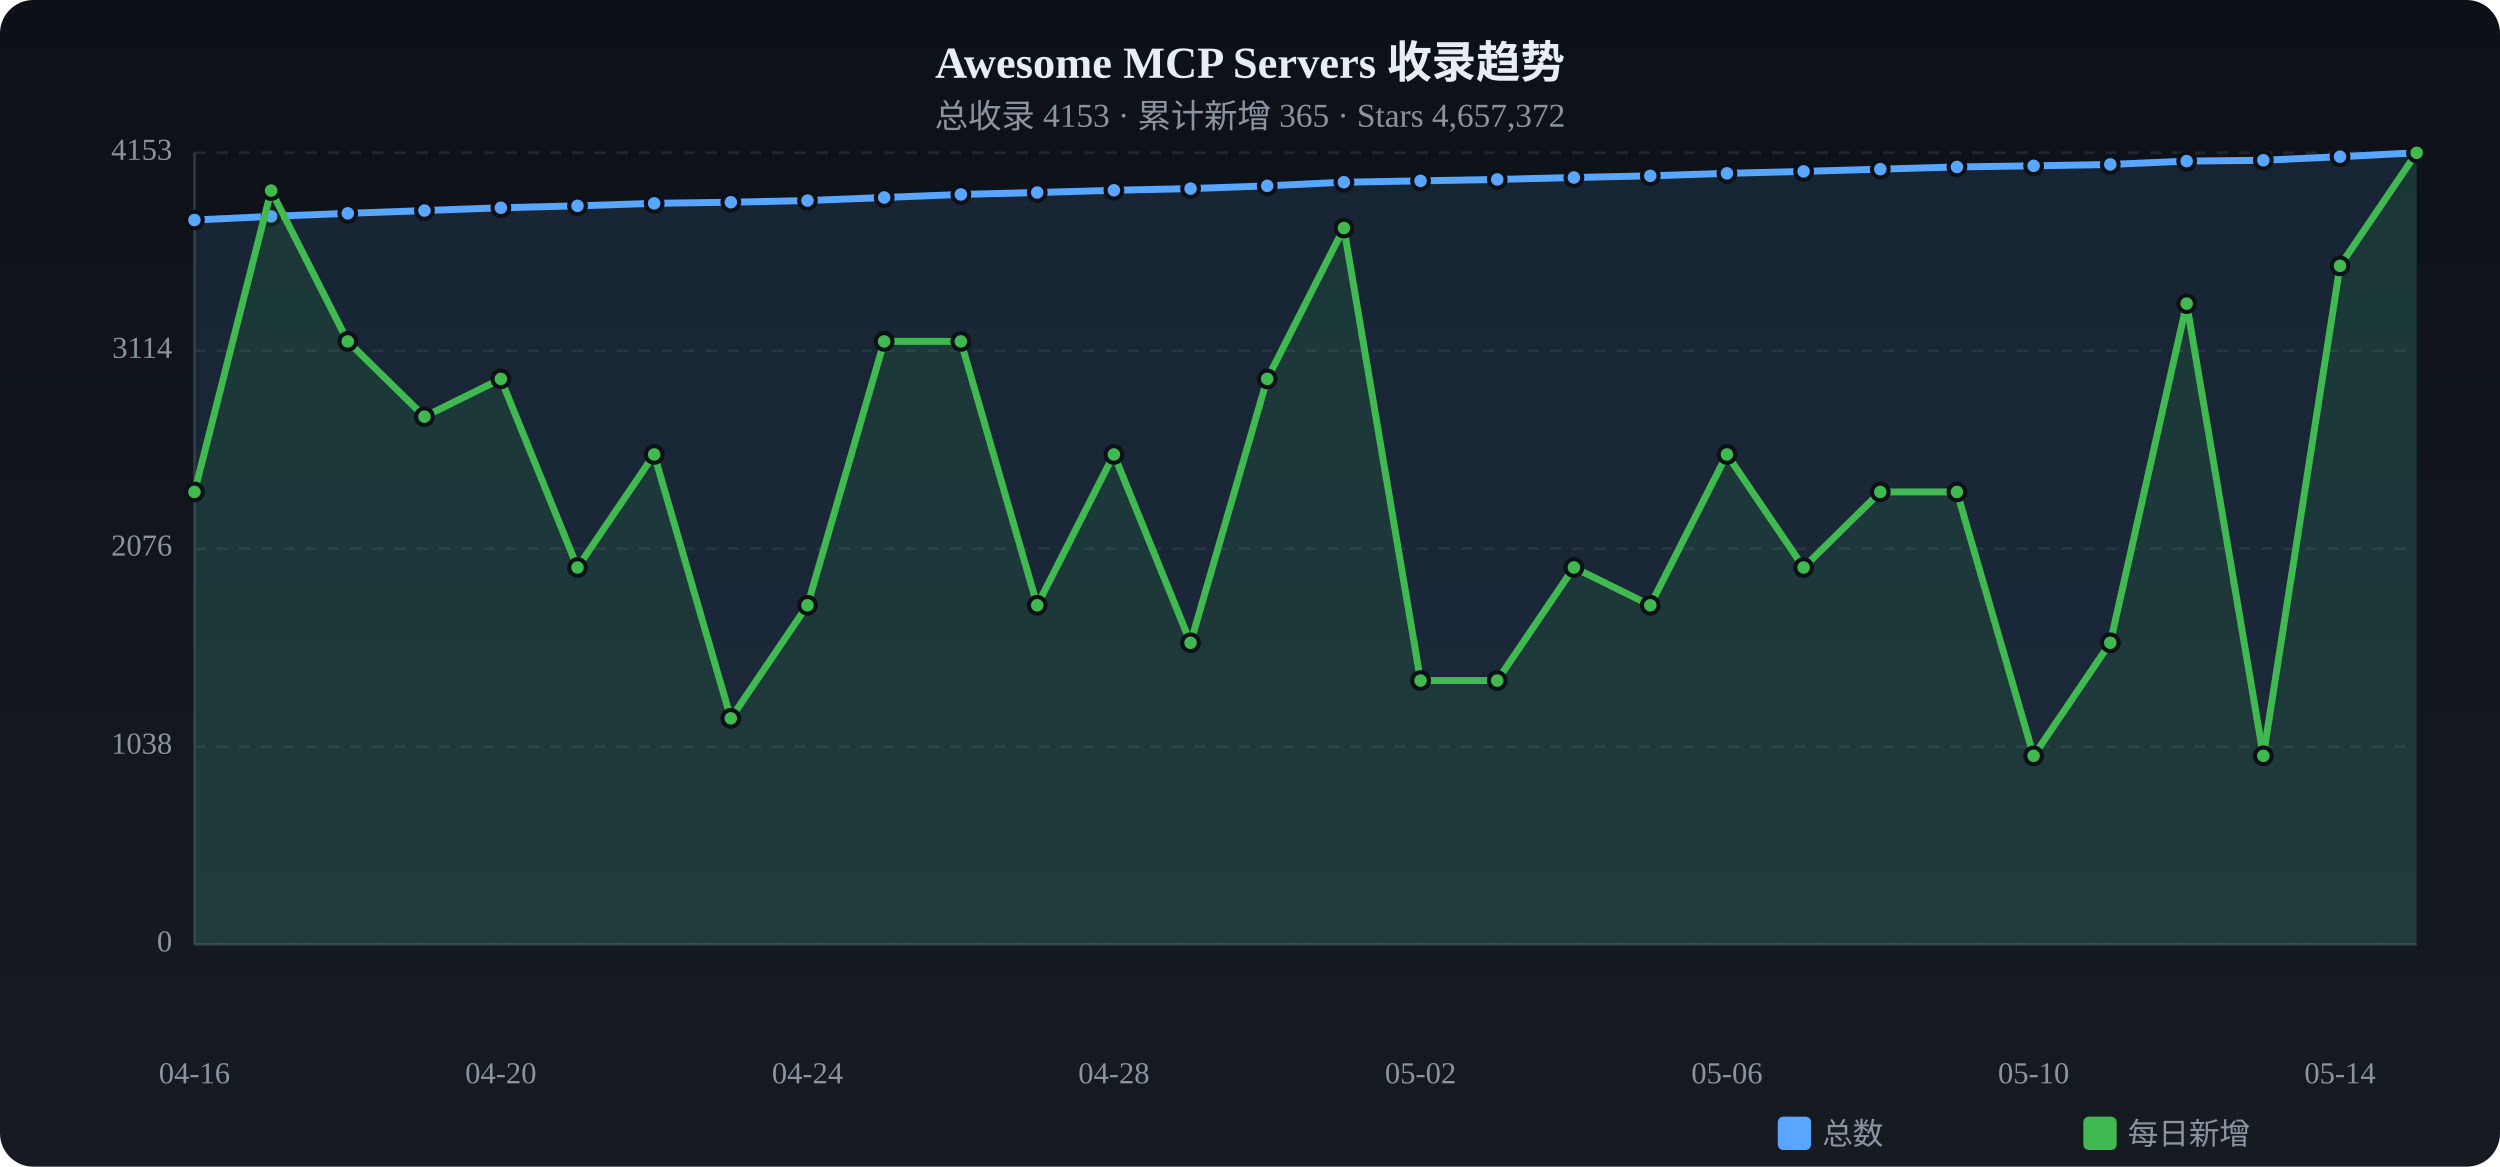
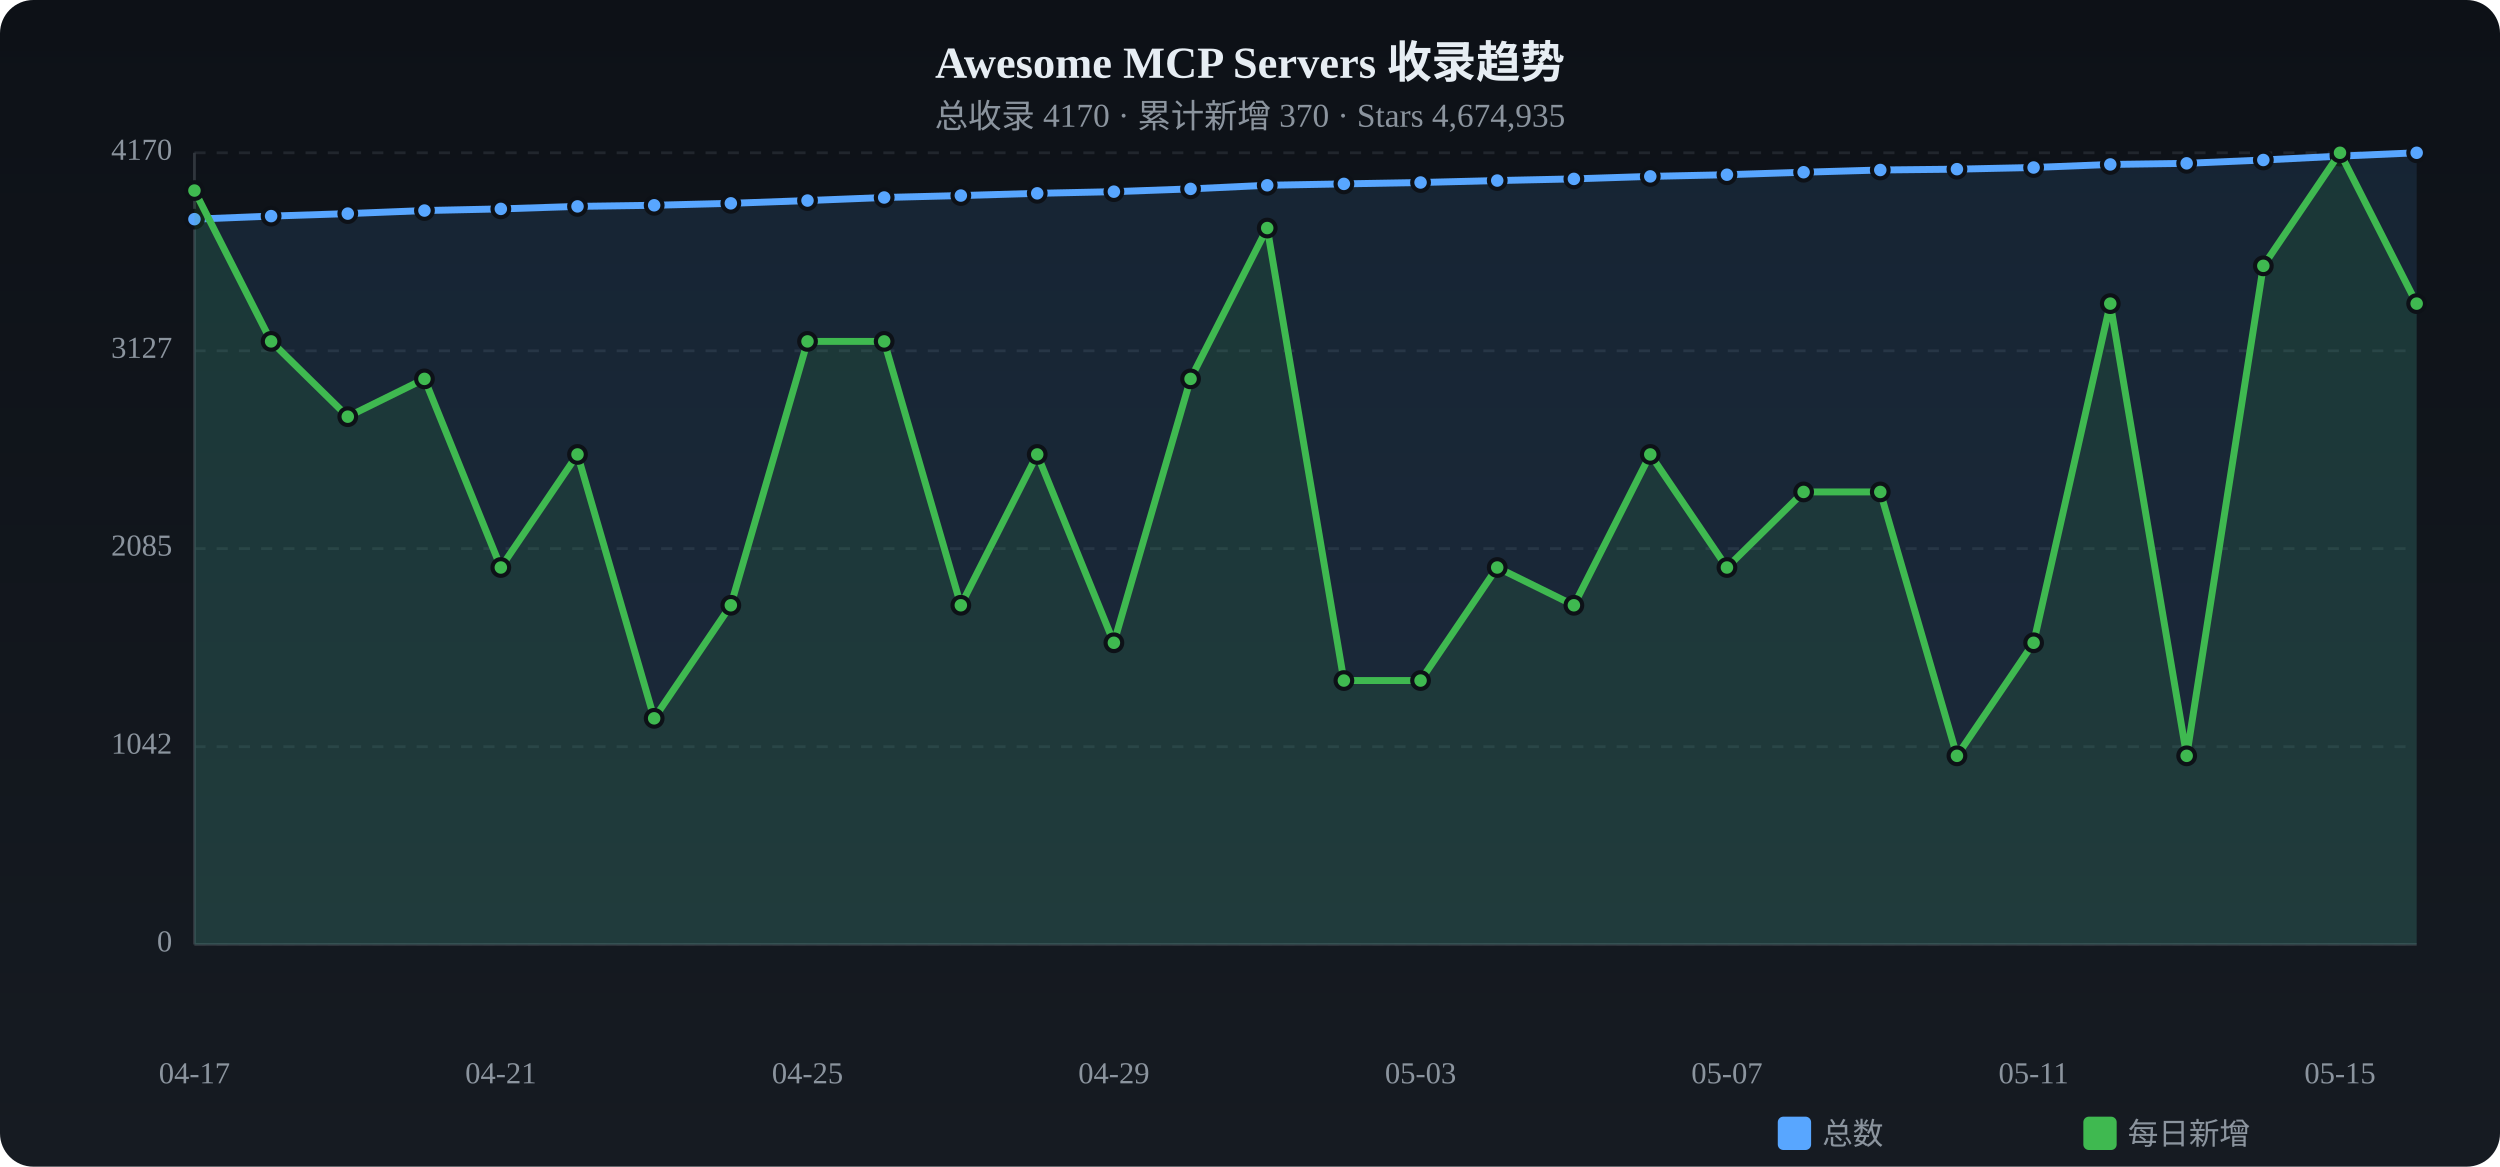
<svg xmlns="http://www.w3.org/2000/svg" viewBox="0 0 900 420" width="900" height="420">
  <defs>
    <linearGradient id="tbg" x1="0%" y1="0%" x2="0%" y2="100%">
      <stop offset="0%" stop-color="#0d1117" />
      <stop offset="100%" stop-color="#161b22" />
    </linearGradient>
  </defs>
  <rect width="900" height="420" rx="12" fill="url(#tbg)" />
  <text x="450.0" y="28" text-anchor="middle" fill="#e6edf3" font-size="16" font-weight="bold">Awesome MCP Servers 收录趋势</text>
-   <text x="450.0" y="46" text-anchor="middle" fill="#8b949e" font-size="12">总收录 4153 · 累计新增 365 · Stars 4,657,372</text>
+   <text x="450.0" y="46" text-anchor="middle" fill="#8b949e" font-size="12">总收录 4170 · 累计新增 370 · Stars 4,674,935</text>
  <text x="62" y="340.0" text-anchor="end" fill="#8b949e" font-size="11" dominant-baseline="middle">0</text>
  <line x1="70" y1="340.0" x2="870" y2="340.0" stroke="#21262d" stroke-dasharray="4 4" />
-   <text x="62" y="268.8" text-anchor="end" fill="#8b949e" font-size="11" dominant-baseline="middle">1038</text>
+   <text x="62" y="268.8" text-anchor="end" fill="#8b949e" font-size="11" dominant-baseline="middle">1042</text>
  <line x1="70" y1="268.8" x2="870" y2="268.8" stroke="#21262d" stroke-dasharray="4 4" />
-   <text x="62" y="197.5" text-anchor="end" fill="#8b949e" font-size="11" dominant-baseline="middle">2076</text>
+   <text x="62" y="197.5" text-anchor="end" fill="#8b949e" font-size="11" dominant-baseline="middle">2085</text>
  <line x1="70" y1="197.5" x2="870" y2="197.5" stroke="#21262d" stroke-dasharray="4 4" />
-   <text x="62" y="126.3" text-anchor="end" fill="#8b949e" font-size="11" dominant-baseline="middle">3114</text>
+   <text x="62" y="126.3" text-anchor="end" fill="#8b949e" font-size="11" dominant-baseline="middle">3127</text>
  <line x1="70" y1="126.3" x2="870" y2="126.3" stroke="#21262d" stroke-dasharray="4 4" />
-   <text x="62" y="55.0" text-anchor="end" fill="#8b949e" font-size="11" dominant-baseline="middle">4153</text>
+   <text x="62" y="55.0" text-anchor="end" fill="#8b949e" font-size="11" dominant-baseline="middle">4170</text>
  <line x1="70" y1="55.0" x2="870" y2="55.0" stroke="#21262d" stroke-dasharray="4 4" />
  <line x1="70" y1="55" x2="70" y2="340" stroke="#30363d" />
  <line x1="70" y1="340" x2="870" y2="340" stroke="#30363d" />
-   <path d="M70.0,79.2 L97.6,77.9 L125.2,76.8 L152.8,75.8 L180.3,74.8 L207.9,74.1 L235.5,73.2 L263.1,72.8 L290.7,72.2 L318.3,71.1 L345.9,70.0 L373.4,69.3 L401.0,68.5 L428.6,67.9 L456.2,66.9 L483.8,65.6 L511.4,65.1 L539.0,64.6 L566.6,63.9 L594.1,63.3 L621.7,62.4 L649.3,61.7 L676.9,60.9 L704.5,60.1 L732.1,59.7 L759.7,59.2 L787.2,58.0 L814.8,57.7 L842.4,56.4 L870.0,55.0 L870.0,340 L70.0,340 Z" fill="#58a6ff" opacity="0.12" />
-   <polyline points="70.0,79.2 97.6,77.9 125.2,76.8 152.8,75.8 180.3,74.8 207.9,74.1 235.5,73.2 263.1,72.8 290.7,72.2 318.3,71.1 345.9,70.0 373.4,69.3 401.0,68.5 428.6,67.9 456.2,66.9 483.8,65.6 511.4,65.1 539.0,64.6 566.6,63.9 594.1,63.3 621.7,62.4 649.3,61.7 676.9,60.9 704.5,60.1 732.1,59.7 759.7,59.2 787.2,58.0 814.8,57.7 842.4,56.4 870.0,55.0" fill="none" stroke="#58a6ff" stroke-width="2.5" stroke-linecap="round" stroke-linejoin="round" />
-   <circle cx="70.0" cy="79.2" r="3" fill="#58a6ff" stroke="#0d1117" stroke-width="1.5" />
-   <circle cx="97.6" cy="77.9" r="3" fill="#58a6ff" stroke="#0d1117" stroke-width="1.5" />
-   <circle cx="125.2" cy="76.8" r="3" fill="#58a6ff" stroke="#0d1117" stroke-width="1.5" />
+   <path d="M70.0,78.9 L97.6,77.8 L125.2,76.9 L152.8,75.8 L180.3,75.2 L207.9,74.3 L235.5,73.9 L263.1,73.2 L290.7,72.2 L318.3,71.1 L345.9,70.4 L373.4,69.6 L401.0,69.0 L428.6,68.0 L456.2,66.7 L483.8,66.2 L511.4,65.7 L539.0,65.0 L566.6,64.4 L594.1,63.5 L621.7,62.9 L649.3,62.0 L676.9,61.2 L704.5,60.9 L732.1,60.3 L759.7,59.2 L787.2,58.8 L814.8,57.6 L842.4,56.2 L870.0,55.0 L870.0,340 L70.0,340 Z" fill="#58a6ff" opacity="0.12" />
+   <polyline points="70.0,78.9 97.6,77.8 125.2,76.9 152.8,75.8 180.3,75.2 207.9,74.3 235.5,73.9 263.1,73.2 290.7,72.2 318.3,71.1 345.9,70.4 373.4,69.6 401.0,69.0 428.6,68.0 456.2,66.7 483.8,66.2 511.4,65.7 539.0,65.0 566.6,64.4 594.1,63.5 621.7,62.9 649.3,62.0 676.9,61.2 704.5,60.9 732.1,60.3 759.7,59.2 787.2,58.8 814.8,57.6 842.4,56.2 870.0,55.0" fill="none" stroke="#58a6ff" stroke-width="2.5" stroke-linecap="round" stroke-linejoin="round" />
+   <circle cx="70.0" cy="78.9" r="3" fill="#58a6ff" stroke="#0d1117" stroke-width="1.5" />
+   <circle cx="97.6" cy="77.8" r="3" fill="#58a6ff" stroke="#0d1117" stroke-width="1.5" />
+   <circle cx="125.2" cy="76.9" r="3" fill="#58a6ff" stroke="#0d1117" stroke-width="1.5" />
  <circle cx="152.8" cy="75.8" r="3" fill="#58a6ff" stroke="#0d1117" stroke-width="1.5" />
-   <circle cx="180.3" cy="74.8" r="3" fill="#58a6ff" stroke="#0d1117" stroke-width="1.5" />
-   <circle cx="207.9" cy="74.1" r="3" fill="#58a6ff" stroke="#0d1117" stroke-width="1.5" />
-   <circle cx="235.5" cy="73.2" r="3" fill="#58a6ff" stroke="#0d1117" stroke-width="1.5" />
-   <circle cx="263.1" cy="72.8" r="3" fill="#58a6ff" stroke="#0d1117" stroke-width="1.5" />
+   <circle cx="180.3" cy="75.2" r="3" fill="#58a6ff" stroke="#0d1117" stroke-width="1.5" />
+   <circle cx="207.9" cy="74.3" r="3" fill="#58a6ff" stroke="#0d1117" stroke-width="1.5" />
+   <circle cx="235.5" cy="73.9" r="3" fill="#58a6ff" stroke="#0d1117" stroke-width="1.5" />
+   <circle cx="263.1" cy="73.2" r="3" fill="#58a6ff" stroke="#0d1117" stroke-width="1.5" />
  <circle cx="290.7" cy="72.2" r="3" fill="#58a6ff" stroke="#0d1117" stroke-width="1.5" />
  <circle cx="318.3" cy="71.1" r="3" fill="#58a6ff" stroke="#0d1117" stroke-width="1.5" />
-   <circle cx="345.9" cy="70.0" r="3" fill="#58a6ff" stroke="#0d1117" stroke-width="1.5" />
-   <circle cx="373.4" cy="69.3" r="3" fill="#58a6ff" stroke="#0d1117" stroke-width="1.5" />
-   <circle cx="401.0" cy="68.5" r="3" fill="#58a6ff" stroke="#0d1117" stroke-width="1.5" />
-   <circle cx="428.6" cy="67.9" r="3" fill="#58a6ff" stroke="#0d1117" stroke-width="1.5" />
-   <circle cx="456.2" cy="66.9" r="3" fill="#58a6ff" stroke="#0d1117" stroke-width="1.5" />
-   <circle cx="483.8" cy="65.6" r="3" fill="#58a6ff" stroke="#0d1117" stroke-width="1.5" />
-   <circle cx="511.4" cy="65.1" r="3" fill="#58a6ff" stroke="#0d1117" stroke-width="1.5" />
-   <circle cx="539.0" cy="64.6" r="3" fill="#58a6ff" stroke="#0d1117" stroke-width="1.5" />
-   <circle cx="566.6" cy="63.9" r="3" fill="#58a6ff" stroke="#0d1117" stroke-width="1.5" />
-   <circle cx="594.1" cy="63.3" r="3" fill="#58a6ff" stroke="#0d1117" stroke-width="1.5" />
-   <circle cx="621.7" cy="62.4" r="3" fill="#58a6ff" stroke="#0d1117" stroke-width="1.5" />
-   <circle cx="649.3" cy="61.7" r="3" fill="#58a6ff" stroke="#0d1117" stroke-width="1.5" />
-   <circle cx="676.9" cy="60.9" r="3" fill="#58a6ff" stroke="#0d1117" stroke-width="1.5" />
-   <circle cx="704.5" cy="60.1" r="3" fill="#58a6ff" stroke="#0d1117" stroke-width="1.5" />
-   <circle cx="732.1" cy="59.7" r="3" fill="#58a6ff" stroke="#0d1117" stroke-width="1.5" />
+   <circle cx="345.9" cy="70.4" r="3" fill="#58a6ff" stroke="#0d1117" stroke-width="1.5" />
+   <circle cx="373.4" cy="69.6" r="3" fill="#58a6ff" stroke="#0d1117" stroke-width="1.5" />
+   <circle cx="401.0" cy="69.0" r="3" fill="#58a6ff" stroke="#0d1117" stroke-width="1.5" />
+   <circle cx="428.6" cy="68.0" r="3" fill="#58a6ff" stroke="#0d1117" stroke-width="1.5" />
+   <circle cx="456.2" cy="66.7" r="3" fill="#58a6ff" stroke="#0d1117" stroke-width="1.5" />
+   <circle cx="483.8" cy="66.2" r="3" fill="#58a6ff" stroke="#0d1117" stroke-width="1.5" />
+   <circle cx="511.4" cy="65.7" r="3" fill="#58a6ff" stroke="#0d1117" stroke-width="1.5" />
+   <circle cx="539.0" cy="65.0" r="3" fill="#58a6ff" stroke="#0d1117" stroke-width="1.5" />
+   <circle cx="566.6" cy="64.4" r="3" fill="#58a6ff" stroke="#0d1117" stroke-width="1.5" />
+   <circle cx="594.1" cy="63.5" r="3" fill="#58a6ff" stroke="#0d1117" stroke-width="1.5" />
+   <circle cx="621.7" cy="62.9" r="3" fill="#58a6ff" stroke="#0d1117" stroke-width="1.5" />
+   <circle cx="649.3" cy="62.0" r="3" fill="#58a6ff" stroke="#0d1117" stroke-width="1.5" />
+   <circle cx="676.9" cy="61.2" r="3" fill="#58a6ff" stroke="#0d1117" stroke-width="1.5" />
+   <circle cx="704.5" cy="60.9" r="3" fill="#58a6ff" stroke="#0d1117" stroke-width="1.5" />
+   <circle cx="732.1" cy="60.3" r="3" fill="#58a6ff" stroke="#0d1117" stroke-width="1.5" />
  <circle cx="759.7" cy="59.2" r="3" fill="#58a6ff" stroke="#0d1117" stroke-width="1.5" />
-   <circle cx="787.2" cy="58.0" r="3" fill="#58a6ff" stroke="#0d1117" stroke-width="1.5" />
-   <circle cx="814.8" cy="57.7" r="3" fill="#58a6ff" stroke="#0d1117" stroke-width="1.5" />
-   <circle cx="842.4" cy="56.4" r="3" fill="#58a6ff" stroke="#0d1117" stroke-width="1.5" />
+   <circle cx="787.2" cy="58.8" r="3" fill="#58a6ff" stroke="#0d1117" stroke-width="1.5" />
+   <circle cx="814.8" cy="57.6" r="3" fill="#58a6ff" stroke="#0d1117" stroke-width="1.5" />
+   <circle cx="842.4" cy="56.2" r="3" fill="#58a6ff" stroke="#0d1117" stroke-width="1.5" />
  <circle cx="870.0" cy="55.0" r="3" fill="#58a6ff" stroke="#0d1117" stroke-width="1.5" />
-   <path d="M70.0,177.1 L97.6,68.6 L125.2,122.9 L152.8,150.0 L180.3,136.4 L207.9,204.3 L235.5,163.6 L263.1,258.6 L290.7,217.9 L318.3,122.9 L345.9,122.9 L373.4,217.9 L401.0,163.6 L428.6,231.4 L456.2,136.4 L483.8,82.1 L511.4,245.0 L539.0,245.0 L566.6,204.3 L594.1,217.9 L621.7,163.6 L649.3,204.3 L676.9,177.1 L704.5,177.1 L732.1,272.1 L759.7,231.4 L787.2,109.3 L814.8,272.1 L842.4,95.7 L870.0,55.0 L870.0,340 L70.0,340 Z" fill="#3fb950" opacity="0.12" />
-   <polyline points="70.0,177.1 97.6,68.6 125.2,122.9 152.8,150.0 180.3,136.4 207.9,204.3 235.5,163.6 263.1,258.6 290.7,217.9 318.3,122.9 345.9,122.9 373.4,217.9 401.0,163.6 428.6,231.4 456.2,136.4 483.8,82.1 511.4,245.0 539.0,245.0 566.6,204.3 594.1,217.9 621.7,163.6 649.3,204.3 676.9,177.1 704.5,177.1 732.1,272.1 759.7,231.4 787.2,109.3 814.8,272.1 842.4,95.7 870.0,55.0" fill="none" stroke="#3fb950" stroke-width="2.5" stroke-linecap="round" stroke-linejoin="round" />
-   <circle cx="70.0" cy="177.1" r="3" fill="#3fb950" stroke="#0d1117" stroke-width="1.5" />
-   <circle cx="97.6" cy="68.6" r="3" fill="#3fb950" stroke="#0d1117" stroke-width="1.5" />
-   <circle cx="125.2" cy="122.9" r="3" fill="#3fb950" stroke="#0d1117" stroke-width="1.5" />
-   <circle cx="152.8" cy="150.0" r="3" fill="#3fb950" stroke="#0d1117" stroke-width="1.5" />
-   <circle cx="180.3" cy="136.4" r="3" fill="#3fb950" stroke="#0d1117" stroke-width="1.5" />
-   <circle cx="207.9" cy="204.3" r="3" fill="#3fb950" stroke="#0d1117" stroke-width="1.5" />
-   <circle cx="235.5" cy="163.6" r="3" fill="#3fb950" stroke="#0d1117" stroke-width="1.5" />
-   <circle cx="263.1" cy="258.6" r="3" fill="#3fb950" stroke="#0d1117" stroke-width="1.5" />
-   <circle cx="290.7" cy="217.9" r="3" fill="#3fb950" stroke="#0d1117" stroke-width="1.5" />
+   <path d="M70.0,68.6 L97.6,122.9 L125.2,150.0 L152.8,136.4 L180.3,204.3 L207.9,163.6 L235.5,258.6 L263.1,217.9 L290.7,122.9 L318.3,122.9 L345.9,217.9 L373.4,163.6 L401.0,231.4 L428.6,136.4 L456.2,82.1 L483.8,245.0 L511.4,245.0 L539.0,204.3 L566.6,217.9 L594.1,163.6 L621.7,204.3 L649.3,177.1 L676.9,177.1 L704.5,272.1 L732.1,231.4 L759.7,109.3 L787.2,272.1 L814.8,95.7 L842.4,55.0 L870.0,109.3 L870.0,340 L70.0,340 Z" fill="#3fb950" opacity="0.12" />
+   <polyline points="70.0,68.6 97.6,122.9 125.2,150.0 152.8,136.4 180.3,204.3 207.9,163.6 235.5,258.6 263.1,217.9 290.7,122.9 318.3,122.9 345.9,217.9 373.4,163.6 401.0,231.4 428.6,136.4 456.2,82.1 483.8,245.0 511.4,245.0 539.0,204.3 566.6,217.9 594.1,163.6 621.7,204.3 649.3,177.1 676.9,177.1 704.5,272.1 732.1,231.4 759.7,109.3 787.2,272.1 814.8,95.7 842.4,55.0 870.0,109.3" fill="none" stroke="#3fb950" stroke-width="2.5" stroke-linecap="round" stroke-linejoin="round" />
+   <circle cx="70.0" cy="68.6" r="3" fill="#3fb950" stroke="#0d1117" stroke-width="1.5" />
+   <circle cx="97.6" cy="122.9" r="3" fill="#3fb950" stroke="#0d1117" stroke-width="1.5" />
+   <circle cx="125.2" cy="150.0" r="3" fill="#3fb950" stroke="#0d1117" stroke-width="1.5" />
+   <circle cx="152.8" cy="136.4" r="3" fill="#3fb950" stroke="#0d1117" stroke-width="1.5" />
+   <circle cx="180.3" cy="204.3" r="3" fill="#3fb950" stroke="#0d1117" stroke-width="1.5" />
+   <circle cx="207.9" cy="163.6" r="3" fill="#3fb950" stroke="#0d1117" stroke-width="1.5" />
+   <circle cx="235.5" cy="258.6" r="3" fill="#3fb950" stroke="#0d1117" stroke-width="1.5" />
+   <circle cx="263.1" cy="217.9" r="3" fill="#3fb950" stroke="#0d1117" stroke-width="1.5" />
+   <circle cx="290.7" cy="122.9" r="3" fill="#3fb950" stroke="#0d1117" stroke-width="1.5" />
  <circle cx="318.3" cy="122.9" r="3" fill="#3fb950" stroke="#0d1117" stroke-width="1.5" />
-   <circle cx="345.9" cy="122.9" r="3" fill="#3fb950" stroke="#0d1117" stroke-width="1.5" />
-   <circle cx="373.4" cy="217.9" r="3" fill="#3fb950" stroke="#0d1117" stroke-width="1.5" />
-   <circle cx="401.0" cy="163.6" r="3" fill="#3fb950" stroke="#0d1117" stroke-width="1.5" />
-   <circle cx="428.6" cy="231.4" r="3" fill="#3fb950" stroke="#0d1117" stroke-width="1.5" />
-   <circle cx="456.2" cy="136.4" r="3" fill="#3fb950" stroke="#0d1117" stroke-width="1.5" />
-   <circle cx="483.8" cy="82.1" r="3" fill="#3fb950" stroke="#0d1117" stroke-width="1.5" />
+   <circle cx="345.9" cy="217.9" r="3" fill="#3fb950" stroke="#0d1117" stroke-width="1.5" />
+   <circle cx="373.4" cy="163.6" r="3" fill="#3fb950" stroke="#0d1117" stroke-width="1.5" />
+   <circle cx="401.0" cy="231.4" r="3" fill="#3fb950" stroke="#0d1117" stroke-width="1.5" />
+   <circle cx="428.6" cy="136.4" r="3" fill="#3fb950" stroke="#0d1117" stroke-width="1.5" />
+   <circle cx="456.2" cy="82.1" r="3" fill="#3fb950" stroke="#0d1117" stroke-width="1.5" />
+   <circle cx="483.8" cy="245.0" r="3" fill="#3fb950" stroke="#0d1117" stroke-width="1.5" />
  <circle cx="511.4" cy="245.0" r="3" fill="#3fb950" stroke="#0d1117" stroke-width="1.5" />
-   <circle cx="539.0" cy="245.0" r="3" fill="#3fb950" stroke="#0d1117" stroke-width="1.5" />
-   <circle cx="566.6" cy="204.3" r="3" fill="#3fb950" stroke="#0d1117" stroke-width="1.5" />
-   <circle cx="594.1" cy="217.9" r="3" fill="#3fb950" stroke="#0d1117" stroke-width="1.5" />
-   <circle cx="621.7" cy="163.6" r="3" fill="#3fb950" stroke="#0d1117" stroke-width="1.5" />
-   <circle cx="649.3" cy="204.3" r="3" fill="#3fb950" stroke="#0d1117" stroke-width="1.5" />
+   <circle cx="539.0" cy="204.3" r="3" fill="#3fb950" stroke="#0d1117" stroke-width="1.5" />
+   <circle cx="566.6" cy="217.9" r="3" fill="#3fb950" stroke="#0d1117" stroke-width="1.5" />
+   <circle cx="594.1" cy="163.6" r="3" fill="#3fb950" stroke="#0d1117" stroke-width="1.5" />
+   <circle cx="621.7" cy="204.3" r="3" fill="#3fb950" stroke="#0d1117" stroke-width="1.5" />
+   <circle cx="649.3" cy="177.1" r="3" fill="#3fb950" stroke="#0d1117" stroke-width="1.5" />
  <circle cx="676.9" cy="177.1" r="3" fill="#3fb950" stroke="#0d1117" stroke-width="1.5" />
-   <circle cx="704.5" cy="177.1" r="3" fill="#3fb950" stroke="#0d1117" stroke-width="1.5" />
-   <circle cx="732.1" cy="272.1" r="3" fill="#3fb950" stroke="#0d1117" stroke-width="1.5" />
-   <circle cx="759.7" cy="231.4" r="3" fill="#3fb950" stroke="#0d1117" stroke-width="1.5" />
-   <circle cx="787.2" cy="109.3" r="3" fill="#3fb950" stroke="#0d1117" stroke-width="1.5" />
-   <circle cx="814.8" cy="272.1" r="3" fill="#3fb950" stroke="#0d1117" stroke-width="1.5" />
-   <circle cx="842.4" cy="95.7" r="3" fill="#3fb950" stroke="#0d1117" stroke-width="1.5" />
-   <circle cx="870.0" cy="55.0" r="3" fill="#3fb950" stroke="#0d1117" stroke-width="1.5" />
-   <text x="70.0" y="390" text-anchor="middle" fill="#8b949e" font-size="11">04-16</text>
-   <text x="180.3" y="390" text-anchor="middle" fill="#8b949e" font-size="11">04-20</text>
-   <text x="290.7" y="390" text-anchor="middle" fill="#8b949e" font-size="11">04-24</text>
-   <text x="401.0" y="390" text-anchor="middle" fill="#8b949e" font-size="11">04-28</text>
-   <text x="511.4" y="390" text-anchor="middle" fill="#8b949e" font-size="11">05-02</text>
-   <text x="621.7" y="390" text-anchor="middle" fill="#8b949e" font-size="11">05-06</text>
-   <text x="732.1" y="390" text-anchor="middle" fill="#8b949e" font-size="11">05-10</text>
-   <text x="842.4" y="390" text-anchor="middle" fill="#8b949e" font-size="11">05-14</text>
+   <circle cx="704.5" cy="272.1" r="3" fill="#3fb950" stroke="#0d1117" stroke-width="1.5" />
+   <circle cx="732.1" cy="231.4" r="3" fill="#3fb950" stroke="#0d1117" stroke-width="1.5" />
+   <circle cx="759.7" cy="109.3" r="3" fill="#3fb950" stroke="#0d1117" stroke-width="1.5" />
+   <circle cx="787.2" cy="272.1" r="3" fill="#3fb950" stroke="#0d1117" stroke-width="1.5" />
+   <circle cx="814.8" cy="95.7" r="3" fill="#3fb950" stroke="#0d1117" stroke-width="1.5" />
+   <circle cx="842.4" cy="55.0" r="3" fill="#3fb950" stroke="#0d1117" stroke-width="1.5" />
+   <circle cx="870.0" cy="109.3" r="3" fill="#3fb950" stroke="#0d1117" stroke-width="1.5" />
+   <text x="70.0" y="390" text-anchor="middle" fill="#8b949e" font-size="11">04-17</text>
+   <text x="180.3" y="390" text-anchor="middle" fill="#8b949e" font-size="11">04-21</text>
+   <text x="290.7" y="390" text-anchor="middle" fill="#8b949e" font-size="11">04-25</text>
+   <text x="401.0" y="390" text-anchor="middle" fill="#8b949e" font-size="11">04-29</text>
+   <text x="511.4" y="390" text-anchor="middle" fill="#8b949e" font-size="11">05-03</text>
+   <text x="621.7" y="390" text-anchor="middle" fill="#8b949e" font-size="11">05-07</text>
+   <text x="732.1" y="390" text-anchor="middle" fill="#8b949e" font-size="11">05-11</text>
+   <text x="842.4" y="390" text-anchor="middle" fill="#8b949e" font-size="11">05-15</text>
  <rect x="640" y="402" width="12" height="12" rx="2" fill="#58a6ff" />
  <text x="656" y="412" fill="#8b949e" font-size="11">总数</text>
  <rect x="750" y="402" width="12" height="12" rx="2" fill="#3fb950" />
  <text x="766" y="412" fill="#8b949e" font-size="11">每日新增</text>
</svg>
